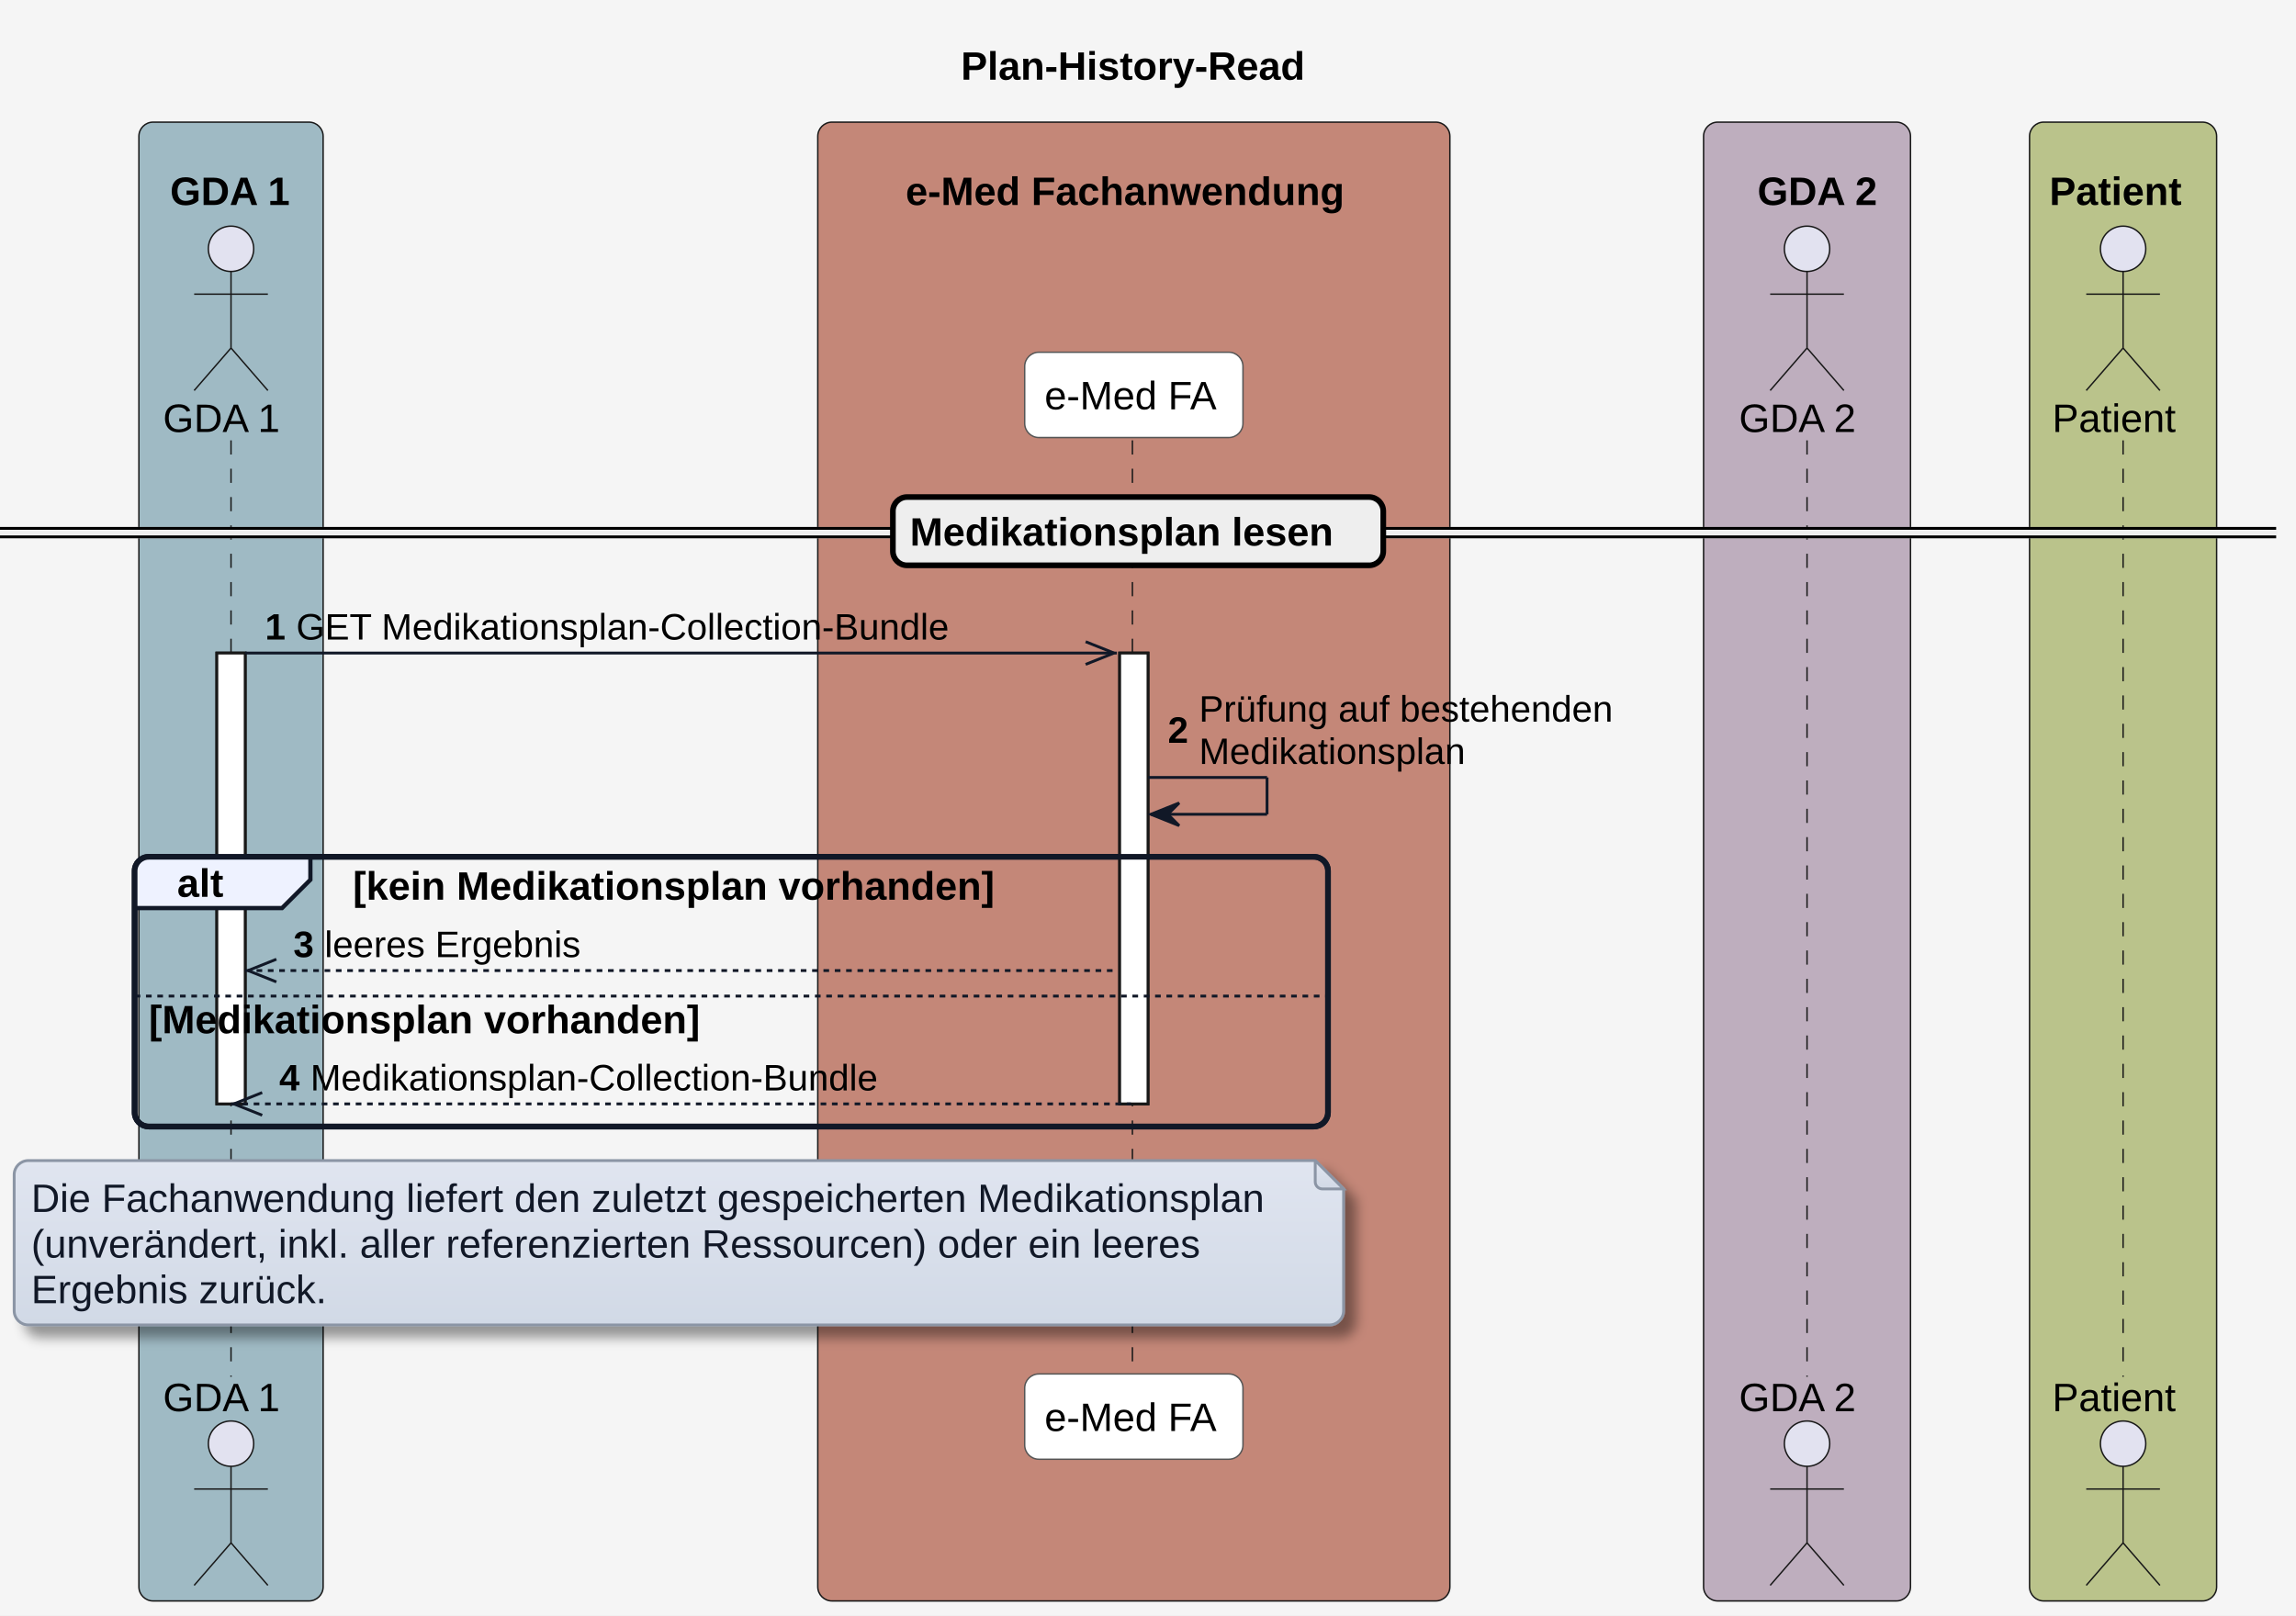
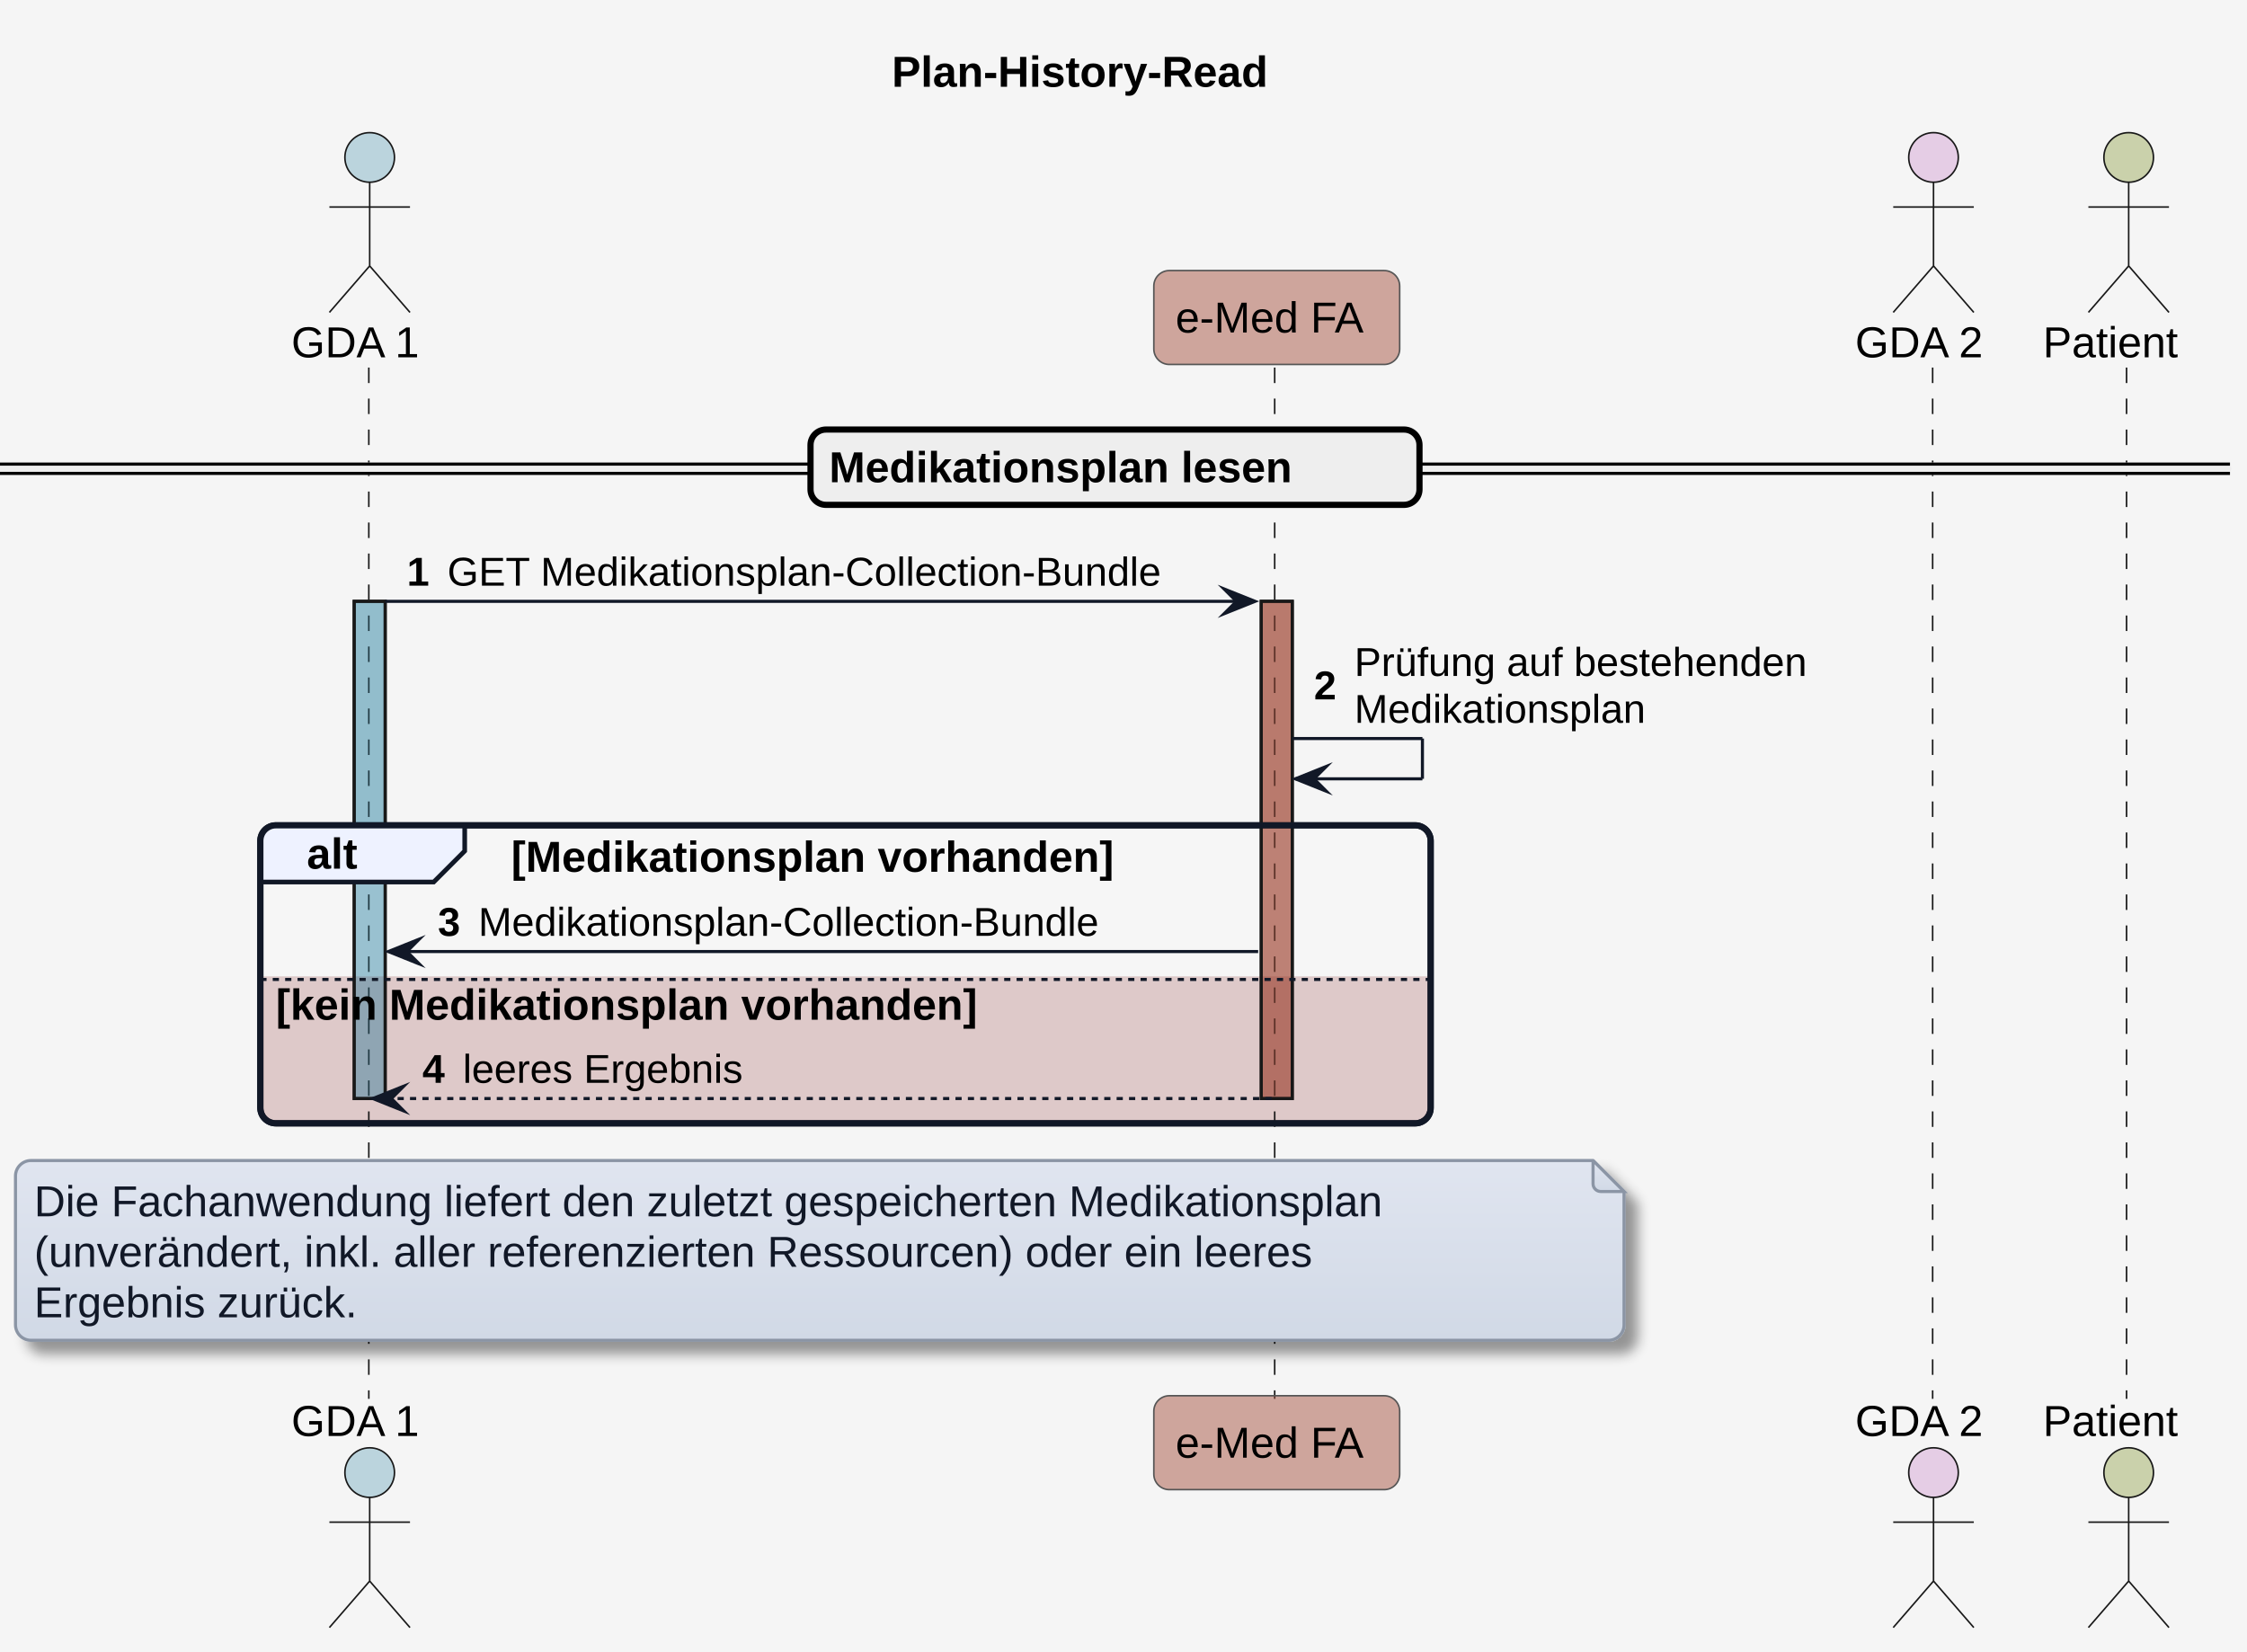
- <svg xmlns="http://www.w3.org/2000/svg" contentStyleType="text/css" height="570px" preserveAspectRatio="none" style="width:810px;height:570px;background:#F5F5F5;" version="1.1" viewBox="0 0 810 570" width="810px" zoomAndPan="magnify">
+ <svg xmlns="http://www.w3.org/2000/svg" contentStyleType="text/css" data-diagram-type="SEQUENCE" height="533px" preserveAspectRatio="none" style="width:725px;height:533px;background:#F5F5F5;" version="1.1" viewBox="0 0 725 533" width="725px" zoomAndPan="magnify">
  <defs>
-     <linearGradient id="g1vwkb6gd2l3hy0" x1="50%" x2="50%" y1="0%" y2="100%">
+     <linearGradient id="gnvx3mlhr6tov0" x1="50%" x2="50%" y1="0%" y2="100%">
      <stop offset="0%" stop-color="#E0E5F0" />
      <stop offset="100%" stop-color="#D1D9E6" />
    </linearGradient>
-     <filter height="300%" id="f1vwkb6gd2l3hy" width="300%" x="-1" y="-1">
-       <feGaussianBlur result="blurOut" stdDeviation="2.0" />
+     <filter height="300%" id="fnvx3mlhr6tov" width="300%" x="-1" y="-1">
+       <feGaussianBlur result="blurOut" stdDeviation="2" />
      <feColorMatrix in="blurOut" result="blurOut2" type="matrix" values="0 0 0 0 0 0 0 0 0 0 0 0 0 0 0 0 0 0 .4 0" />
-       <feOffset dx="4.0" dy="4.0" in="blurOut2" result="blurOut3" />
+       <feOffset dx="4" dy="4" in="blurOut2" result="blurOut3" />
      <feBlend in="SourceGraphic" in2="blurOut3" mode="normal" />
    </filter>
  </defs>
  <g>
-     <rect fill="#F5F5F5" height="570" style="stroke:none;stroke-width:1.0;" width="810" x="0" y="0" />
-     <text fill="#000000" font-family="Arial" font-size="14" font-weight="bold" lengthAdjust="spacing" textLength="124" x="339" y="28.132">Plan-History-Read</text>
-     <rect fill="#9FBAC4" height="521.829" rx="5" ry="5" style="stroke:#181818;stroke-width:0.5;" width="65" x="49" y="43.099" />
-     <text fill="#000000" font-family="Arial" font-size="14" font-weight="bold" lengthAdjust="spacing" textLength="4" x="52" y="56.23"> </text>
-     <text fill="#000000" font-family="Arial" font-size="14" font-weight="bold" lengthAdjust="spacing" textLength="43" x="60" y="72.329">GDA 1</text>
-     <rect fill="#C48778" height="521.829" rx="5" ry="5" style="stroke:#181818;stroke-width:0.5;" width="223" x="288.5" y="43.099" />
-     <text fill="#000000" font-family="Arial" font-size="14" font-weight="bold" lengthAdjust="spacing" textLength="4" x="291.5" y="56.23"> </text>
-     <text fill="#000000" font-family="Arial" font-size="14" font-weight="bold" lengthAdjust="spacing" textLength="161" x="319.5" y="72.329">e-Med Fachanwendung</text>
-     <rect fill="#BEAEBE" height="521.829" rx="5" ry="5" style="stroke:#181818;stroke-width:0.5;" width="73" x="601" y="43.099" />
-     <text fill="#000000" font-family="Arial" font-size="14" font-weight="bold" lengthAdjust="spacing" textLength="4" x="604" y="56.23"> </text>
-     <text fill="#000000" font-family="Arial" font-size="14" font-weight="bold" lengthAdjust="spacing" textLength="43" x="620" y="72.329">GDA 2</text>
-     <rect fill="#BAC38B" height="521.829" rx="5" ry="5" style="stroke:#181818;stroke-width:0.5;" width="66" x="716" y="43.099" />
-     <text fill="#000000" font-family="Arial" font-size="14" font-weight="bold" lengthAdjust="spacing" textLength="4" x="719" y="56.23"> </text>
-     <text fill="#000000" font-family="Arial" font-size="14" font-weight="bold" lengthAdjust="spacing" textLength="48" x="723" y="72.329">Patient</text>
-     <rect fill="#FFFFFF" height="159.091" style="stroke:#181818;stroke-width:1.0;" width="10" x="76.5" y="230.442" />
-     <rect fill="#FFFFFF" height="159.091" style="stroke:#181818;stroke-width:1.0;" width="10" x="395" y="230.442" />
-     <rect fill="none" height="95.193" rx="5" ry="5" style="stroke:#111827;stroke-width:2.0;" width="421" x="47.5" y="302.339" />
-     <line style="stroke:#181818;stroke-width:0.5;stroke-dasharray:5.0,5.0;" x1="81.5" x2="81.5" y1="155.394" y2="485.829" />
-     <line style="stroke:#181818;stroke-width:0.5;stroke-dasharray:5.0,5.0;" x1="399.5" x2="399.5" y1="155.394" y2="485.829" />
-     <line style="stroke:#181818;stroke-width:0.5;stroke-dasharray:5.0,5.0;" x1="637.5" x2="637.5" y1="155.394" y2="485.829" />
-     <line style="stroke:#181818;stroke-width:0.5;stroke-dasharray:5.0,5.0;" x1="749" x2="749" y1="155.394" y2="485.829" />
-     <text fill="#000000" font-family="Arial" font-size="14" lengthAdjust="spacing" textLength="42" x="57.5" y="152.428">GDA 1</text>
-     <ellipse cx="81.5" cy="87.796" fill="#E2E2F0" rx="8" ry="8" style="stroke:#181818;stroke-width:0.5;" />
-     <path d="M81.5,95.796 L81.5,122.796 M68.5,103.796 L94.5,103.796 M81.5,122.796 L68.5,137.796 M81.5,122.796 L94.5,137.796 " fill="none" style="stroke:#181818;stroke-width:0.5;" />
-     <text fill="#000000" font-family="Arial" font-size="14" lengthAdjust="spacing" textLength="42" x="57.5" y="497.96">GDA 1</text>
-     <ellipse cx="81.5" cy="509.427" fill="#E2E2F0" rx="8" ry="8" style="stroke:#181818;stroke-width:0.5;" />
-     <path d="M81.5,517.427 L81.5,544.427 M68.5,525.427 L94.5,525.427 M81.5,544.427 L68.5,559.427 M81.5,544.427 L94.5,559.427 " fill="none" style="stroke:#181818;stroke-width:0.5;" />
-     <rect fill="#FFFFFF" height="30.099" rx="5" ry="5" style="stroke:#555555;stroke-width:0.5;" width="77" x="361.5" y="124.296" />
-     <text fill="#000000" font-family="Arial" font-size="14" lengthAdjust="spacing" textLength="63" x="368.5" y="144.428">e-Med FA</text>
-     <rect fill="#FFFFFF" height="30.099" rx="5" ry="5" style="stroke:#555555;stroke-width:0.5;" width="77" x="361.5" y="484.829" />
-     <text fill="#000000" font-family="Arial" font-size="14" lengthAdjust="spacing" textLength="63" x="368.5" y="504.96">e-Med FA</text>
-     <text fill="#000000" font-family="Arial" font-size="14" lengthAdjust="spacing" textLength="42" x="613.5" y="152.428">GDA 2</text>
-     <ellipse cx="637.5" cy="87.796" fill="#E2E2F0" rx="8" ry="8" style="stroke:#181818;stroke-width:0.5;" />
-     <path d="M637.5,95.796 L637.5,122.796 M624.5,103.796 L650.5,103.796 M637.5,122.796 L624.5,137.796 M637.5,122.796 L650.5,137.796 " fill="none" style="stroke:#181818;stroke-width:0.5;" />
-     <text fill="#000000" font-family="Arial" font-size="14" lengthAdjust="spacing" textLength="42" x="613.5" y="497.96">GDA 2</text>
-     <ellipse cx="637.5" cy="509.427" fill="#E2E2F0" rx="8" ry="8" style="stroke:#181818;stroke-width:0.5;" />
-     <path d="M637.5,517.427 L637.5,544.427 M624.5,525.427 L650.5,525.427 M637.5,544.427 L624.5,559.427 M637.5,544.427 L650.5,559.427 " fill="none" style="stroke:#181818;stroke-width:0.5;" />
-     <text fill="#000000" font-family="Arial" font-size="14" lengthAdjust="spacing" textLength="44" x="724" y="152.428">Patient</text>
-     <ellipse cx="749" cy="87.796" fill="#E2E2F0" rx="8" ry="8" style="stroke:#181818;stroke-width:0.5;" />
-     <path d="M749,95.796 L749,122.796 M736,103.796 L762,103.796 M749,122.796 L736,137.796 M749,122.796 L762,137.796 " fill="none" style="stroke:#181818;stroke-width:0.5;" />
-     <text fill="#000000" font-family="Arial" font-size="14" lengthAdjust="spacing" textLength="44" x="724" y="497.96">Patient</text>
-     <ellipse cx="749" cy="509.427" fill="#E2E2F0" rx="8" ry="8" style="stroke:#181818;stroke-width:0.5;" />
-     <path d="M749,517.427 L749,544.427 M736,525.427 L762,525.427 M749,544.427 L736,559.427 M749,544.427 L762,559.427 " fill="none" style="stroke:#181818;stroke-width:0.5;" />
-     <rect fill="#FFFFFF" height="159.091" style="stroke:#181818;stroke-width:1.0;" width="10" x="76.5" y="230.442" />
-     <rect fill="#FFFFFF" height="159.091" style="stroke:#181818;stroke-width:1.0;" width="10" x="395" y="230.442" />
-     <rect fill="#EEEEEE" height="3" rx="5" ry="5" style="stroke:#EEEEEE;stroke-width:1.0;" width="803" x="0" y="186.444" />
-     <line style="stroke:#000000;stroke-width:1.0;" x1="0" x2="803" y1="186.444" y2="186.444" />
-     <line style="stroke:#000000;stroke-width:1.0;" x1="0" x2="803" y1="189.444" y2="189.444" />
-     <rect fill="#EEEEEE" height="24.099" rx="5" ry="5" style="stroke:#000000;stroke-width:2.0;" width="173" x="315" y="175.394" />
-     <text fill="#000000" font-family="Arial" font-size="14" font-weight="bold" lengthAdjust="spacing" textLength="155" x="321" y="192.526">Medikationsplan lesen</text>
-     <line style="stroke:#111827;stroke-width:1.0;" x1="393" x2="383" y1="230.442" y2="226.442" />
-     <line style="stroke:#111827;stroke-width:1.0;" x1="393" x2="383" y1="230.442" y2="234.442" />
-     <line style="stroke:#111827;stroke-width:1.0;" x1="86.5" x2="394" y1="230.442" y2="230.442" />
-     <text fill="#000000" font-family="Arial" font-size="13" font-weight="bold" lengthAdjust="spacing" textLength="7" x="93.5" y="225.687">1</text>
-     <text fill="#000000" font-family="Arial" font-size="13" lengthAdjust="spacing" textLength="230" x="104.5" y="225.687">GET Medikationsplan-Collection-Bundle</text>
-     <line style="stroke:#111827;stroke-width:1.0;" x1="405" x2="447" y1="274.339" y2="274.339" />
-     <line style="stroke:#111827;stroke-width:1.0;" x1="447" x2="447" y1="274.339" y2="287.339" />
-     <line style="stroke:#111827;stroke-width:1.0;" x1="406" x2="447" y1="287.339" y2="287.339" />
-     <polygon fill="#111827" points="416,283.339,406,287.339,416,291.339,412,287.339" style="stroke:#111827;stroke-width:1.0;" />
-     <text fill="#000000" font-family="Arial" font-size="13" font-weight="bold" lengthAdjust="spacing" textLength="7" x="412" y="262.11">2</text>
-     <text fill="#000000" font-family="Arial" font-size="13" lengthAdjust="spacing" textLength="145" x="423" y="254.636">Prüfung auf bestehenden</text>
-     <text fill="#000000" font-family="Arial" font-size="13" lengthAdjust="spacing" textLength="94" x="423" y="269.584">Medikationsplan</text>
-     <path d="M52.5,302.339 L109.5,302.339 L109.5,310.438 L99.5,320.438 L47.5,320.438 L47.5,307.339 A5,5 0 0 1 52.5,302.339 " fill="#EEF2FF" style="stroke:#111827;stroke-width:1.5;" />
-     <rect fill="none" height="95.193" rx="5" ry="5" style="stroke:#111827;stroke-width:2.0;" width="421" x="47.5" y="302.339" />
-     <text fill="#000000" font-family="Arial" font-size="14" font-weight="bold" lengthAdjust="spacing" textLength="17" x="62.5" y="316.471">alt</text>
-     <text fill="#000000" font-family="Arial" font-size="14" font-weight="bold" lengthAdjust="spacing" textLength="235" x="124.5" y="317.471">[kein Medikationsplan vorhanden]</text>
-     <line style="stroke:#111827;stroke-width:1.0;" x1="87.5" x2="97.5" y1="342.485" y2="338.485" />
-     <line style="stroke:#111827;stroke-width:1.0;" x1="87.5" x2="97.5" y1="342.485" y2="346.485" />
-     <line style="stroke:#111827;stroke-width:1.0;stroke-dasharray:2.0,2.0;" x1="86.5" x2="394" y1="342.485" y2="342.485" />
-     <text fill="#000000" font-family="Arial" font-size="13" font-weight="bold" lengthAdjust="spacing" textLength="7" x="103.5" y="337.731">3</text>
-     <text fill="#000000" font-family="Arial" font-size="13" lengthAdjust="spacing" textLength="90" x="114.5" y="337.731">leeres Ergebnis</text>
-     <line style="stroke:#111827;stroke-width:1.0;stroke-dasharray:2.0,2.0;" x1="47.5" x2="468.5" y1="351.485" y2="351.485" />
-     <text fill="#000000" font-family="Arial" font-size="14" font-weight="bold" lengthAdjust="spacing" textLength="202" x="52.5" y="364.617">[Medikationsplan vorhanden]</text>
-     <line style="stroke:#111827;stroke-width:1.0;" x1="82.5" x2="92.5" y1="389.533" y2="385.533" />
-     <line style="stroke:#111827;stroke-width:1.0;" x1="82.5" x2="92.5" y1="389.533" y2="393.533" />
-     <line style="stroke:#111827;stroke-width:1.0;stroke-dasharray:2.0,2.0;" x1="81.5" x2="399" y1="389.533" y2="389.533" />
-     <text fill="#000000" font-family="Arial" font-size="13" font-weight="bold" lengthAdjust="spacing" textLength="7" x="98.5" y="384.778">4</text>
-     <text fill="#000000" font-family="Arial" font-size="13" lengthAdjust="spacing" textLength="199" x="109.5" y="384.778">Medikationsplan-Collection-Bundle</text>
-     <path d="M5,414.533 L5,462.533 A5,5 0 0 0 10,467.533 L469,467.533 A5,5 0 0 0 474,462.533 L474,419.533 L464,409.533 L10,409.533 A5,5 0 0 0 5,414.533 " fill="url(#g1vwkb6gd2l3hy0)" filter="url(#f1vwkb6gd2l3hy)" style="stroke:#8B95A5;stroke-width:1.0;" />
-     <path d="M464,409.533 L464,417.033 A2.5,2.5 0 0 0 466.5,419.533 L474,419.533 L464,409.533 " fill="url(#g1vwkb6gd2l3hy0)" style="stroke:#8B95A5;stroke-width:1.0;" />
-     <text fill="#111827" font-family="Arial" font-size="14" lengthAdjust="spacing" textLength="444" x="11" y="427.665">Die Fachanwendung liefert den zuletzt gespeicherten Medikationsplan</text>
-     <text fill="#111827" font-family="Arial" font-size="14" lengthAdjust="spacing" textLength="423" x="11" y="443.763">(unverändert, inkl. aller referenzierten Ressourcen) oder ein leeres</text>
-     <text fill="#111827" font-family="Arial" font-size="14" lengthAdjust="spacing" textLength="106" x="11" y="459.862">Ergebnis zurück.</text>
+     <rect fill="#F5F5F5" height="533" style="stroke:none;stroke-width:1;" width="725" x="0" y="0" />
+     <g class="title" data-source-line="1">
+       <text fill="#000000" font-family="'Arial'" font-size="14" font-weight="700" lengthAdjust="spacing" textLength="143.028" x="287.742" y="27.995">Plan-History-Read</text>
+     </g>
+     <g>
+       <rect fill="#3588A7" fill-opacity="0.298" height="160.422" style="stroke:#181818;stroke-width:1;" width="10" x="114.282" y="194.023" />
+     </g>
+     <g>
+       <rect fill="#A14C37" fill-opacity="0.471" height="160.422" style="stroke:#181818;stroke-width:1;" width="10" x="406.947" y="194.023" />
+     </g>
+     <rect fill="#FFFFFF" fill-opacity="0.149" height="96.156" rx="5" ry="5" style="stroke:#111827;stroke-width:2;" width="377.609" x="84" y="266.289" />
+     <path d="M84,315.016 L461.609,315.016 L461.609,357.445 A5,5 0 0 1 456.609,362.445 L89,362.445 A5,5 0 0 1 84,357.445 L84,315.016" fill="#7F1515" fill-opacity="0.2" style="stroke:none;stroke-width:1;" />
+     <g class="participant-lifeline" data-entity-uid="part1" data-qualified-name="GDA_1" data-source-line="49" id="part1-lifeline">
+       <g>
+         <rect fill="#000000" fill-opacity="0" height="332.742" width="8" x="115.282" y="118.594" />
+         <line style="stroke:#181818;stroke-width:0.5;stroke-dasharray:5,5;" x1="119" x2="119" y1="118.594" y2="451.336" />
+       </g>
+     </g>
+     <g class="participant-lifeline" data-entity-uid="part2" data-qualified-name="eMed_FA" data-source-line="50" id="part2-lifeline">
+       <g>
+         <rect fill="#000000" fill-opacity="0" height="332.742" width="8" x="407.947" y="118.594" />
+         <line style="stroke:#181818;stroke-width:0.5;stroke-dasharray:5,5;" x1="411.285" x2="411.285" y1="118.594" y2="451.336" />
+       </g>
+     </g>
+     <g class="participant-lifeline" data-entity-uid="part3" data-qualified-name="GDA_2" data-source-line="51" id="part3-lifeline">
+       <g>
+         <rect fill="#000000" fill-opacity="0" height="332.742" width="8" x="619.854" y="118.594" />
+         <line style="stroke:#181818;stroke-width:0.5;stroke-dasharray:5,5;" x1="623.572" x2="623.572" y1="118.594" y2="451.336" />
+       </g>
+     </g>
+     <g class="participant-lifeline" data-entity-uid="part4" data-qualified-name="Patient" data-source-line="52" id="part4-lifeline">
+       <g>
+         <rect fill="#000000" fill-opacity="0" height="332.742" width="8" x="682.824" y="118.594" />
+         <line style="stroke:#181818;stroke-width:0.5;stroke-dasharray:5,5;" x1="686.136" x2="686.136" y1="118.594" y2="451.336" />
+       </g>
+     </g>
+     <g class="participant participant-head" data-entity-uid="part1" data-qualified-name="GDA_1" data-source-line="49" id="part1-head">
+       <text fill="#000000" font-family="'Arial'" font-size="14" lengthAdjust="spacing" textLength="44.563" x="94" y="115.292">GDA 1</text>
+       <ellipse cx="119.282" cy="50.797" fill="#3588A7" fill-opacity="0.298" rx="8" ry="8" style="stroke:#181818;stroke-width:0.5;" />
+       <path d="M119.282,58.797 L119.282,85.797 M106.282,66.797 L132.282,66.797 M119.282,85.797 L106.282,100.797 M119.282,85.797 L132.282,100.797" fill="none" style="stroke:#181818;stroke-width:0.5;" />
+     </g>
+     <g class="participant participant-tail" data-entity-uid="part1" data-qualified-name="GDA_1" data-source-line="49" id="part1-tail">
+       <text fill="#000000" font-family="'Arial'" font-size="14" lengthAdjust="spacing" textLength="44.563" x="94" y="463.331">GDA 1</text>
+       <ellipse cx="119.282" cy="475.133" fill="#3588A7" fill-opacity="0.298" rx="8" ry="8" style="stroke:#181818;stroke-width:0.5;" />
+       <path d="M119.282,483.133 L119.282,510.133 M106.282,491.133 L132.282,491.133 M119.282,510.133 L106.282,525.133 M119.282,510.133 L132.282,525.133" fill="none" style="stroke:#181818;stroke-width:0.5;" />
+     </g>
+     <g class="participant participant-head" data-entity-uid="part2" data-qualified-name="eMed_FA" data-source-line="50" id="part2-head">
+       <rect fill="#A14C37" fill-opacity="0.471" height="30.297" rx="5" ry="5" style="stroke:#555555;stroke-width:0.5;" width="79.324" x="372.285" y="87.297" />
+       <text fill="#000000" font-family="'Arial'" font-size="14" lengthAdjust="spacing" textLength="65.324" x="379.285" y="107.292">e-Med FA</text>
+     </g>
+     <g class="participant participant-tail" data-entity-uid="part2" data-qualified-name="eMed_FA" data-source-line="50" id="part2-tail">
+       <rect fill="#A14C37" fill-opacity="0.471" height="30.297" rx="5" ry="5" style="stroke:#555555;stroke-width:0.5;" width="79.324" x="372.285" y="450.336" />
+       <text fill="#000000" font-family="'Arial'" font-size="14" lengthAdjust="spacing" textLength="65.324" x="379.285" y="470.331">e-Med FA</text>
+     </g>
+     <g class="participant participant-head" data-entity-uid="part3" data-qualified-name="GDA_2" data-source-line="51" id="part3-head">
+       <text fill="#000000" font-family="'Arial'" font-size="14" lengthAdjust="spacing" textLength="44.563" x="598.572" y="115.292">GDA 2</text>
+       <ellipse cx="623.854" cy="50.797" fill="#CA89CA" fill-opacity="0.373" rx="8" ry="8" style="stroke:#181818;stroke-width:0.5;" />
+       <path d="M623.854,58.797 L623.854,85.797 M610.854,66.797 L636.854,66.797 M623.854,85.797 L610.854,100.797 M623.854,85.797 L636.854,100.797" fill="none" style="stroke:#181818;stroke-width:0.5;" />
+     </g>
+     <g class="participant participant-tail" data-entity-uid="part3" data-qualified-name="GDA_2" data-source-line="51" id="part3-tail">
+       <text fill="#000000" font-family="'Arial'" font-size="14" lengthAdjust="spacing" textLength="44.563" x="598.572" y="463.331">GDA 2</text>
+       <ellipse cx="623.854" cy="475.133" fill="#CA89CA" fill-opacity="0.373" rx="8" ry="8" style="stroke:#181818;stroke-width:0.5;" />
+       <path d="M623.854,483.133 L623.854,510.133 M610.854,491.133 L636.854,491.133 M623.854,510.133 L610.854,525.133 M623.854,510.133 L636.854,525.133" fill="none" style="stroke:#181818;stroke-width:0.5;" />
+     </g>
+     <g class="participant participant-head" data-entity-uid="part4" data-qualified-name="Patient" data-source-line="52" id="part4-head">
+       <text fill="#000000" font-family="'Arial'" font-size="14" lengthAdjust="spacing" textLength="49.376" x="659.136" y="115.292">Patient</text>
+       <ellipse cx="686.824" cy="50.797" fill="#A2AE64" fill-opacity="0.51" rx="8" ry="8" style="stroke:#181818;stroke-width:0.5;" />
+       <path d="M686.824,58.797 L686.824,85.797 M673.824,66.797 L699.824,66.797 M686.824,85.797 L673.824,100.797 M686.824,85.797 L699.824,100.797" fill="none" style="stroke:#181818;stroke-width:0.5;" />
+     </g>
+     <g class="participant participant-tail" data-entity-uid="part4" data-qualified-name="Patient" data-source-line="52" id="part4-tail">
+       <text fill="#000000" font-family="'Arial'" font-size="14" lengthAdjust="spacing" textLength="49.376" x="659.136" y="463.331">Patient</text>
+       <ellipse cx="686.824" cy="475.133" fill="#A2AE64" fill-opacity="0.51" rx="8" ry="8" style="stroke:#181818;stroke-width:0.5;" />
+       <path d="M686.824,483.133 L686.824,510.133 M673.824,491.133 L699.824,491.133 M686.824,510.133 L673.824,525.133 M686.824,510.133 L699.824,525.133" fill="none" style="stroke:#181818;stroke-width:0.5;" />
+     </g>
+     <g>
+       <rect fill="#3588A7" fill-opacity="0.298" height="160.422" style="stroke:#181818;stroke-width:1;" width="10" x="114.282" y="194.023" />
+     </g>
+     <g>
+       <rect fill="#A14C37" fill-opacity="0.471" height="160.422" style="stroke:#181818;stroke-width:1;" width="10" x="406.947" y="194.023" />
+     </g>
+     <rect fill="#EEEEEE" height="3" rx="5" ry="5" style="stroke:#EEEEEE;stroke-width:1;" width="719.512" x="0" y="149.742" />
+     <line style="stroke:#000000;stroke-width:1;" x1="0" x2="719.512" y1="149.742" y2="149.742" />
+     <line style="stroke:#000000;stroke-width:1;" x1="0" x2="719.512" y1="152.742" y2="152.742" />
+     <rect fill="#EEEEEE" height="24.297" rx="5" ry="5" style="stroke:#000000;stroke-width:2;" width="196.485" x="261.513" y="138.594" />
+     <text fill="#000000" font-family="'Arial'" font-size="14" font-weight="700" lengthAdjust="spacing" textLength="177.611" x="267.513" y="155.589">Medikationsplan lesen</text>
+     <g class="message" data-entity-1="part1" data-entity-2="part2" data-source-line="58" id="msg1">
+       <polygon fill="#111827" points="394.947,190.023,404.947,194.023,394.947,198.023,398.947,194.023" style="stroke:#111827;stroke-width:1;stroke-linejoin:miter;stroke-miterlimit:10;" />
+       <line style="stroke:#111827;stroke-width:1;" x1="124.282" x2="400.947" y1="194.023" y2="194.023" />
+       <text fill="#000000" font-family="'Arial'" font-size="13" font-weight="700" lengthAdjust="spacing" textLength="9.045" x="131.282" y="188.958">1</text>
+       <text fill="#000000" font-family="'Arial'" font-size="13" lengthAdjust="spacing" textLength="255.62" x="144.327" y="188.958">GET Medikationsplan-Collection-Bundle</text>
+     </g>
+     <g class="message" data-entity-1="part2" data-entity-2="part2" data-source-line="62" id="msg2">
+       <line style="stroke:#111827;stroke-width:1;" x1="416.947" x2="458.947" y1="238.289" y2="238.289" />
+       <line style="stroke:#111827;stroke-width:1;" x1="458.947" x2="458.947" y1="238.289" y2="251.289" />
+       <line style="stroke:#111827;stroke-width:1;" x1="417.947" x2="458.947" y1="251.289" y2="251.289" />
+       <polygon fill="#111827" points="427.947,247.289,417.947,251.289,427.947,255.289,423.947,251.289" style="stroke:#111827;stroke-width:1;stroke-linejoin:miter;stroke-miterlimit:10;" />
+       <text fill="#000000" font-family="'Arial'" font-size="13" font-weight="700" lengthAdjust="spacing" textLength="9.045" x="423.947" y="225.657">2</text>
+       <text fill="#000000" font-family="'Arial'" font-size="13" lengthAdjust="spacing" textLength="164.861" x="436.993" y="218.09">Prüfung auf bestehenden</text>
+       <text fill="#000000" font-family="'Arial'" font-size="13" lengthAdjust="spacing" textLength="106.317" x="436.993" y="233.223">Medikationsplan</text>
+     </g>
+     <path d="M89,266.289 L149.939,266.289 L149.939,274.586 L139.939,284.586 L84,284.586 L84,271.289 A5,5 0 0 1 89,266.289" fill="#EEF2FF" style="stroke:#111827;stroke-width:1.5;" />
+     <rect fill="none" height="96.156" rx="5" ry="5" style="stroke:#111827;stroke-width:2;" width="377.609" x="84" y="266.289" />
+     <text fill="#000000" font-family="'Arial'" font-size="14" font-weight="700" lengthAdjust="spacing" textLength="20.939" x="99" y="280.284">alt</text>
+     <text fill="#000000" font-family="'Arial'" font-size="14" font-weight="700" lengthAdjust="spacing" textLength="232.832" x="164.939" y="281.284">[Medikationsplan vorhanden]</text>
+     <g class="message" data-entity-1="part2" data-entity-2="part1" data-source-line="65" id="msg3">
+       <polygon fill="#111827" points="135.282,303.016,125.282,307.016,135.282,311.016,131.282,307.016" style="stroke:#111827;stroke-width:1;stroke-linejoin:miter;stroke-miterlimit:10;" />
+       <line style="stroke:#111827;stroke-width:1;" x1="129.282" x2="405.947" y1="307.016" y2="307.016" />
+       <text fill="#000000" font-family="'Arial'" font-size="13" font-weight="700" lengthAdjust="spacing" textLength="9.045" x="141.282" y="301.95">3</text>
+       <text fill="#000000" font-family="'Arial'" font-size="13" lengthAdjust="spacing" textLength="225.259" x="154.327" y="301.95">Medikationsplan-Collection-Bundle</text>
+     </g>
+     <line style="stroke:#111827;stroke-width:1;stroke-dasharray:2,2;" x1="84" x2="461.609" y1="316.016" y2="316.016" />
+     <text fill="#000000" font-family="'Arial'" font-size="14" font-weight="700" lengthAdjust="spacing" textLength="271.277" x="89" y="329.011">[kein Medikationsplan vorhanden]</text>
+     <g class="message" data-entity-1="part2" data-entity-2="part1" data-source-line="67" id="msg4">
+       <polygon fill="#111827" points="130.282,350.445,120.282,354.445,130.282,358.445,126.282,354.445" style="stroke:#111827;stroke-width:1;stroke-linejoin:miter;stroke-miterlimit:10;" />
+       <line style="stroke:#111827;stroke-width:1;stroke-dasharray:2,2;" x1="124.282" x2="410.947" y1="354.445" y2="354.445" />
+       <text fill="#000000" font-family="'Arial'" font-size="13" font-weight="700" lengthAdjust="spacing" textLength="9.045" x="136.282" y="349.379">4</text>
+       <text fill="#000000" font-family="'Arial'" font-size="13" lengthAdjust="spacing" textLength="100.54" x="149.327" y="349.379">leeres Ergebnis</text>
+     </g>
+     <path d="M5,379.445 L5,427.445 A5,5 0 0 0 10,432.445 L519,432.445 A5,5 0 0 0 524,427.445 L524,384.445 L514,374.445 L10,374.445 A5,5 0 0 0 5,379.445" fill="url(#gnvx3mlhr6tov0)" filter="url(#fnvx3mlhr6tov)" style="stroke:#8B95A5;stroke-width:1;" />
+     <path d="M514,374.445 L514,381.945 A2.5,2.5 0 0 0 516.5,384.445 L524,384.445 L514,374.445" fill="url(#gnvx3mlhr6tov0)" style="stroke:#8B95A5;stroke-width:1;" />
+     <text fill="#111827" font-family="'Arial'" font-size="14" lengthAdjust="spacing" textLength="494.293" x="11" y="392.44">Die Fachanwendung liefert den zuletzt gespeicherten Medikationsplan</text>
+     <text fill="#111827" font-family="'Arial'" font-size="14" lengthAdjust="spacing" textLength="470.08" x="11" y="408.737">(unverändert, inkl. aller referenzierten Ressourcen) oder ein leeres</text>
+     <text fill="#111827" font-family="'Arial'" font-size="14" lengthAdjust="spacing" textLength="116.601" x="11" y="425.034">Ergebnis zurück.</text>
  </g>
</svg>
